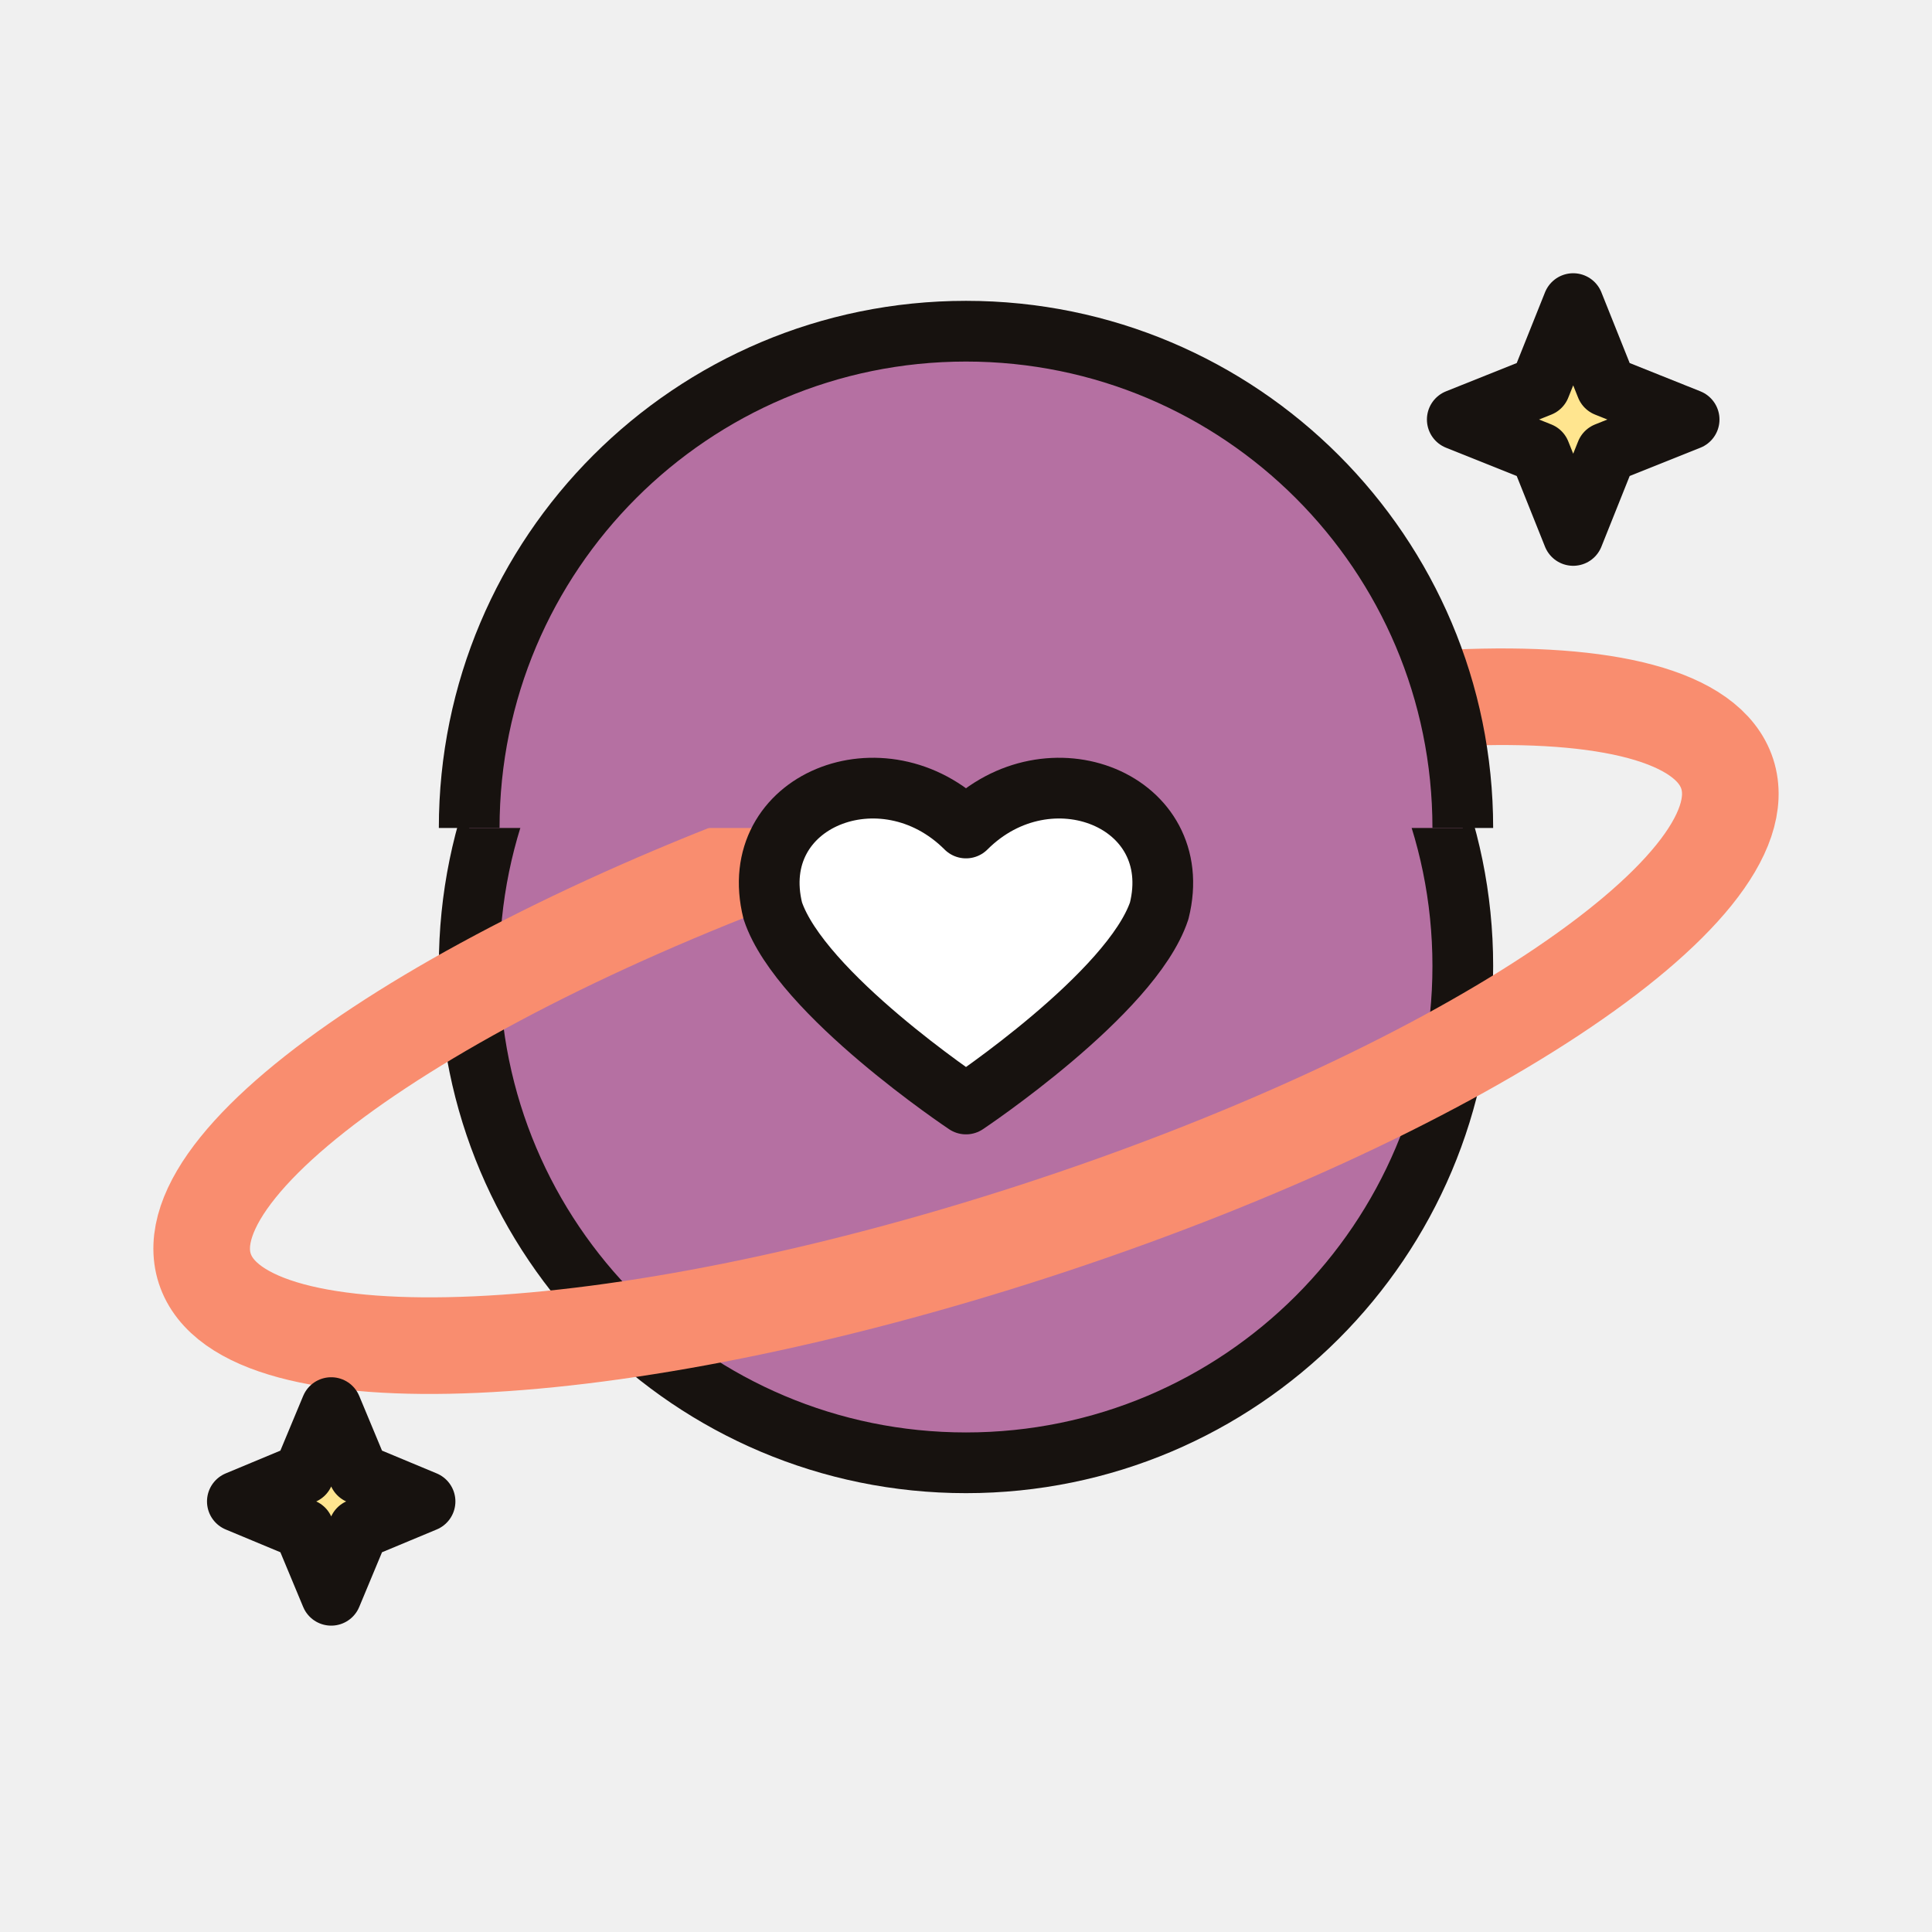
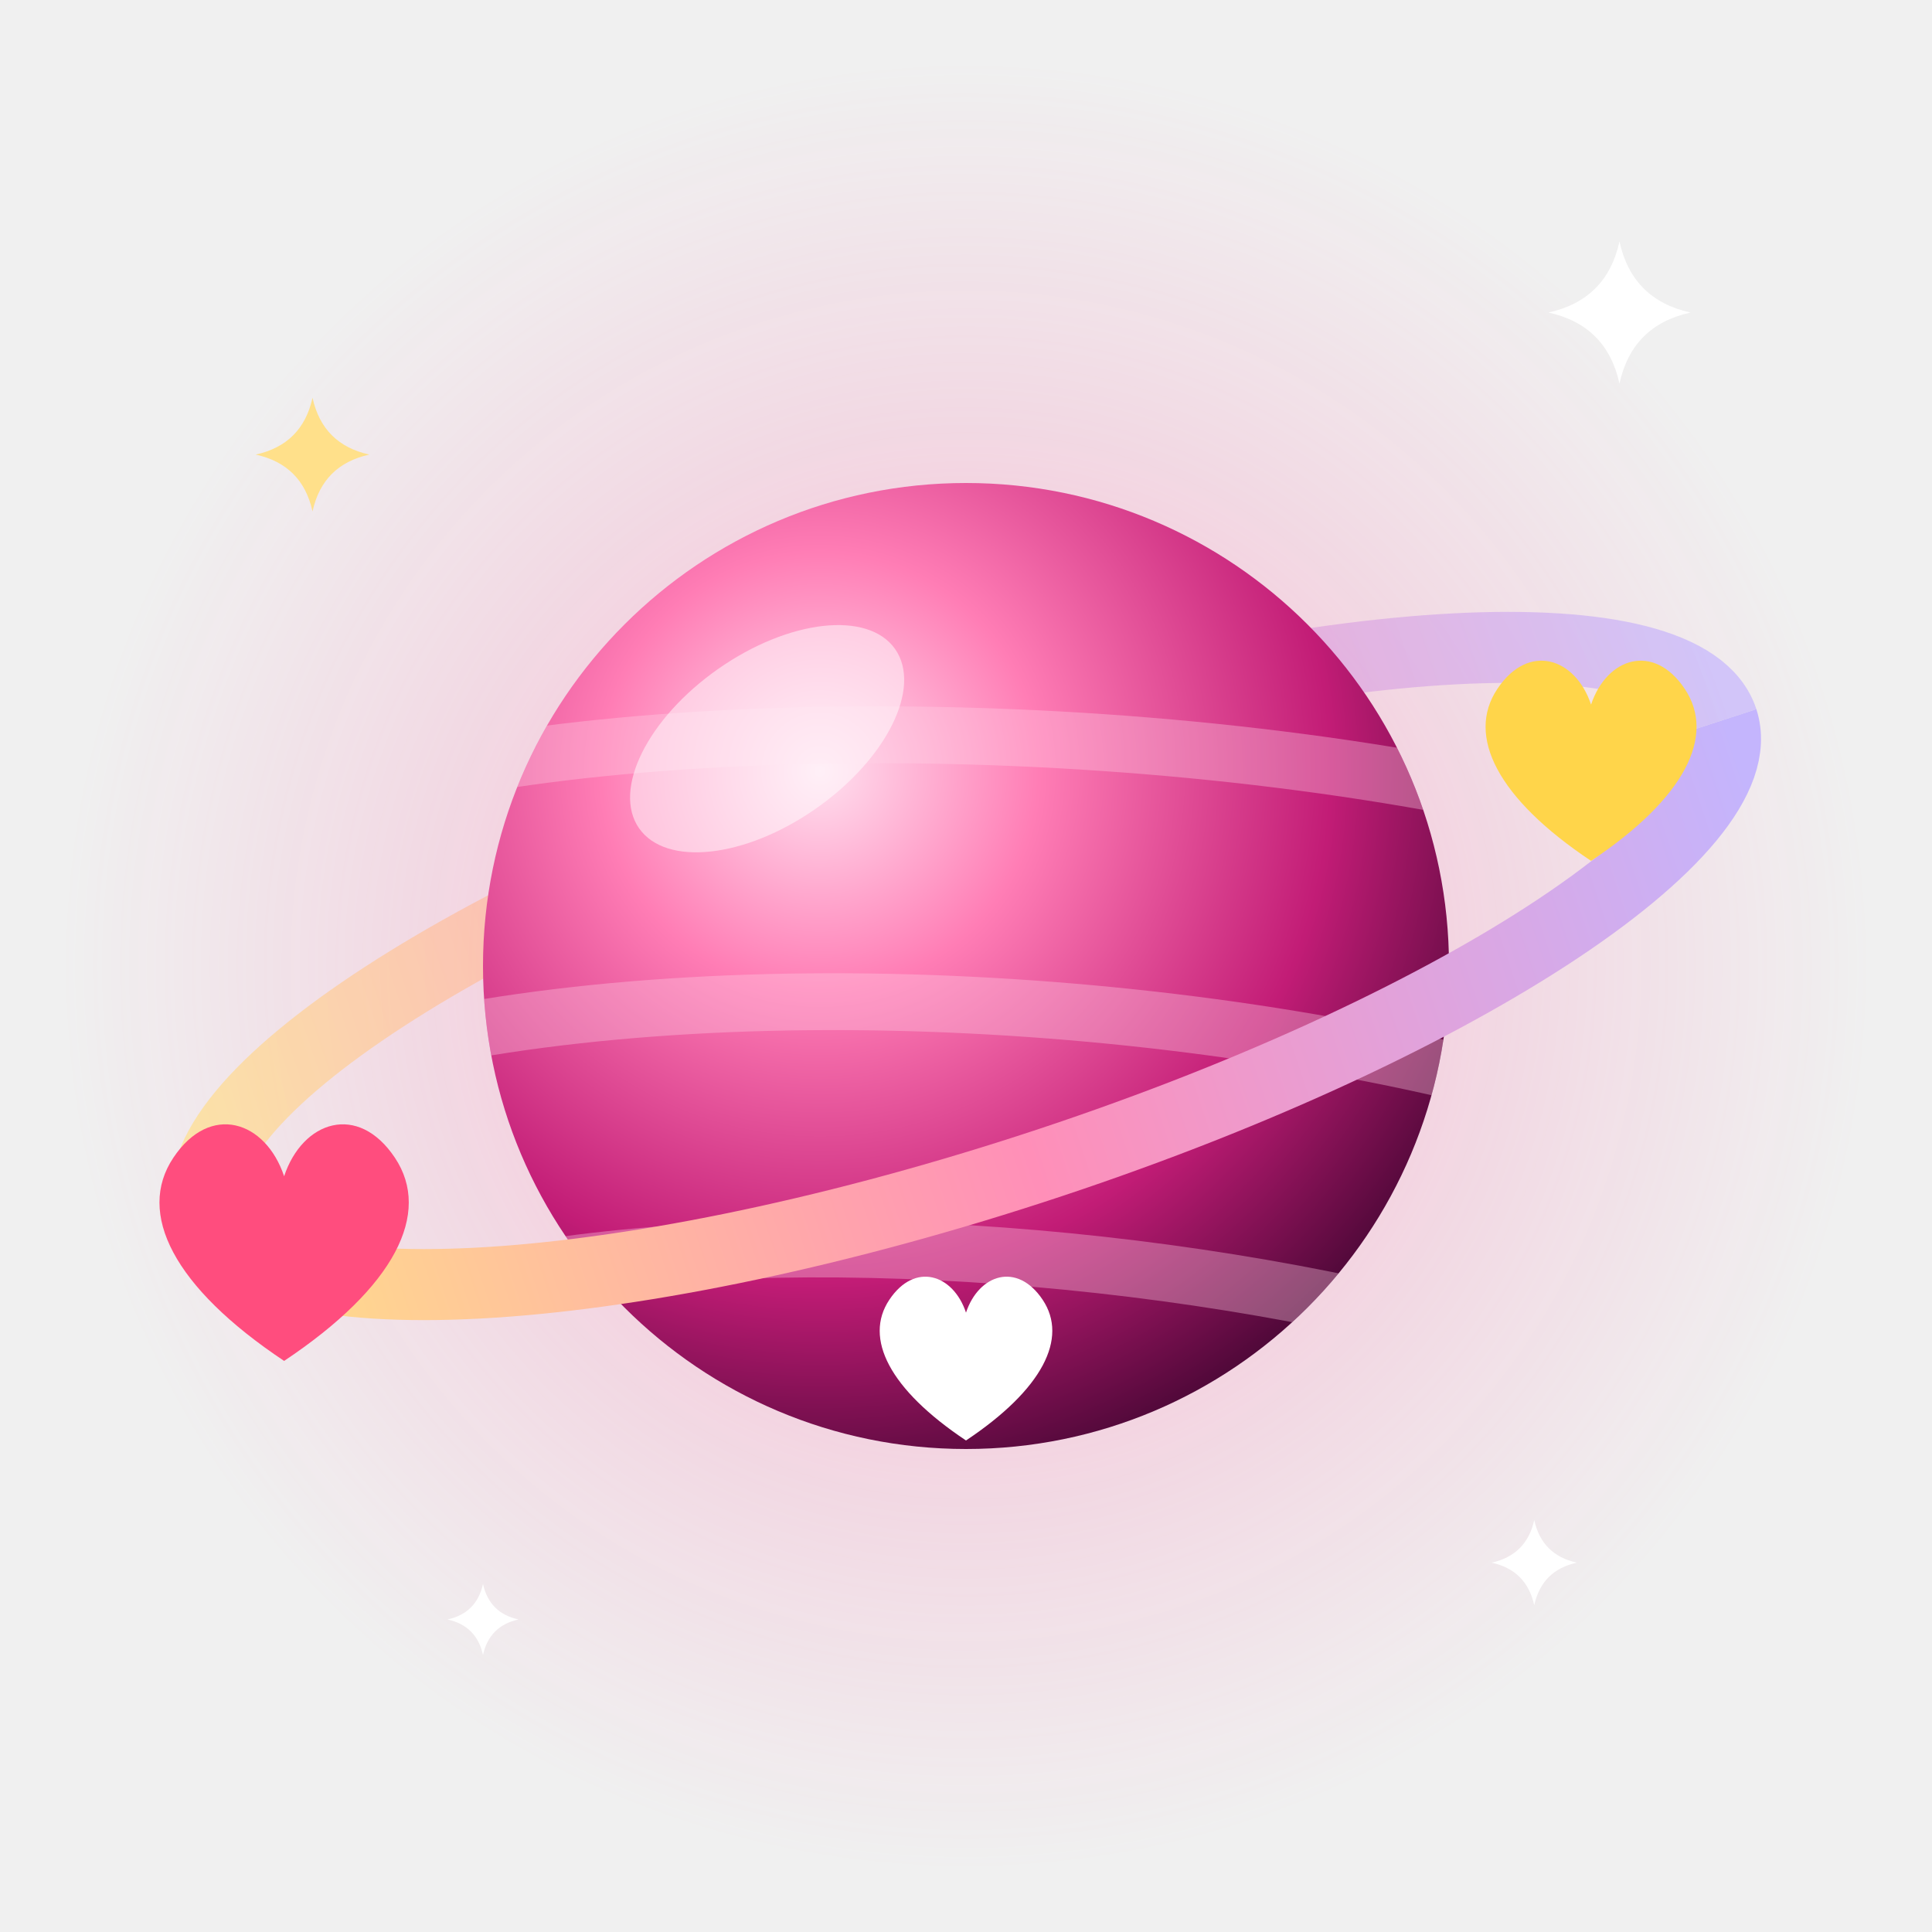
- <svg xmlns="http://www.w3.org/2000/svg" viewBox="-3 -3 70 70">
-   <circle cx="32" cy="32" r="18" fill="#B570A2" stroke="#17120F" stroke-width="2.2" stroke-linejoin="round" />
-   <ellipse cx="32" cy="34" rx="29" ry="8" fill="none" stroke="#F98D6F" stroke-width="3.5" transform="rotate(-18 32 34)" />
-   <path d="M14 27a18 18 0 0 1 36 0" fill="#B570A2" stroke="#17120F" stroke-width="2.2" stroke-linejoin="round" />
-   <path d="M32 27c-3-3-8-1-7 3 1 3 7 7 7 7s6-4 7-7c1-4-4-6-7-3z" fill="#fff" stroke="#17120F" stroke-width="2.2" stroke-linejoin="round" />
-   <path d="M54 8l1.2 3 3 1.2-3 1.2-1.2 3-1.2-3-3-1.2 3-1.2zM9 48l1 2.4 2.4 1-2.4 1-1 2.4-1-2.4-2.4-1 2.4-1z" fill="#FFE58F" stroke="#17120F" stroke-width="2.2" stroke-linejoin="round" />
+ <svg xmlns="http://www.w3.org/2000/svg" viewBox="-4 -4 136 136">
+   <defs>
+     <radialGradient id="lp_hal" cx="0.5" cy="0.5" r="0.5" fx="0.5" fy="0.5">
+       <stop offset="0" stop-color="#FF5FA2" stop-opacity="0.45" />
+       <stop offset="0.6" stop-color="#FF5FA2" stop-opacity="0.158" />
+       <stop offset="1" stop-color="#FF5FA2" stop-opacity="0" />
+     </radialGradient>
+   </defs>
+   <circle cx="64" cy="64" r="64" fill="url(#lp_hal)" />
+   <defs>
+     <radialGradient id="lp_p" cx="0.35" cy="0.3" r="0.75" fx="0.35" fy="0.3">
+       <stop offset="0" stop-color="#FFE0EF" />
+       <stop offset="0.3" stop-color="#FF7DB5" />
+       <stop offset="0.7" stop-color="#C21C76" />
+       <stop offset="1" stop-color="#4E0838" />
+     </radialGradient>
+     <linearGradient id="lp_rg" x1="0" y1="0" x2="1" y2="0">
+       <stop offset="0" stop-color="#FFE08A" />
+       <stop offset="0.5" stop-color="#FF8FB8" />
+       <stop offset="1" stop-color="#C4B5FD" />
+     </linearGradient>
+     <clipPath id="lp_cl">
+       <circle cx="64" cy="64" r="34" />
+     </clipPath>
+   </defs>
+   <g transform="rotate(-18 64 64)">
+     <path d="M8 64A56 15 0 0 1 120 64" stroke="url(#lp_rg)" stroke-width="5" fill="none" opacity=".7" />
+   </g>
+   <circle cx="64" cy="64" r="34" fill="url(#lp_p)" />
+   <g clip-path="url(#lp_cl)" opacity=".35">
+     <path d="M20 52C40 46 80 46 110 54M22 70C46 64 82 66 108 74M30 86C50 82 78 84 100 90" stroke="#FFD1E6" stroke-width="4" fill="none" />
+   </g>
+   <ellipse cx="50" cy="48" rx="11" ry="6" transform="rotate(-35 50 48)" fill="#fff" opacity=".5" />
+   <g transform="rotate(-18 64 64)">
+     <path d="M8 64A56 15 0 0 0 120 64" stroke="url(#lp_rg)" stroke-width="5" fill="none" />
+   </g>
+   <path transform="translate(16 84) scale(1.3)" d="M0 6C-6 2-8-2-6-5-4-8-1-7 0-4 1-7 4-8 6-5 8-2 6 2 0 6Z" fill="#FF4D7E" opacity="1" />
+   <path transform="translate(108 50) scale(1.1)" d="M0 6C-6 2-8-2-6-5-4-8-1-7 0-4 1-7 4-8 6-5 8-2 6 2 0 6Z" fill="#FFD54A" opacity="1" />
+   <path transform="translate(64 92) scale(0.9)" d="M0 6C-6 2-8-2-6-5-4-8-1-7 0-4 1-7 4-8 6-5 8-2 6 2 0 6Z" fill="#fff" opacity="1" />
+   <path d="M110 13 Q110.9 17.1 115 18 Q110.9 18.9 110 23 Q109.1 18.9 105 18 Q109.1 17.1 110 13Z" fill="#FFFFFF" opacity="1" />
+   <path d="M18 24 Q18.72 27.28 22 28 Q18.72 28.72 18 32 Q17.28 28.72 14 28 Q17.28 27.28 18 24Z" fill="#FFE08A" opacity="1" />
+   <path d="M104 103 Q104.54 105.46 107 106 Q104.54 106.54 104 109 Q103.46 106.54 101 106 Q103.46 105.46 104 103Z" fill="#FFFFFF" opacity="1" />
+   <path d="M30 107.5 Q30.45 109.55 32.5 110 Q30.45 110.45 30 112.5 Q29.55 110.45 27.5 110 Q29.55 109.55 30 107.5Z" fill="#FFFFFF" opacity="1" />
</svg>
